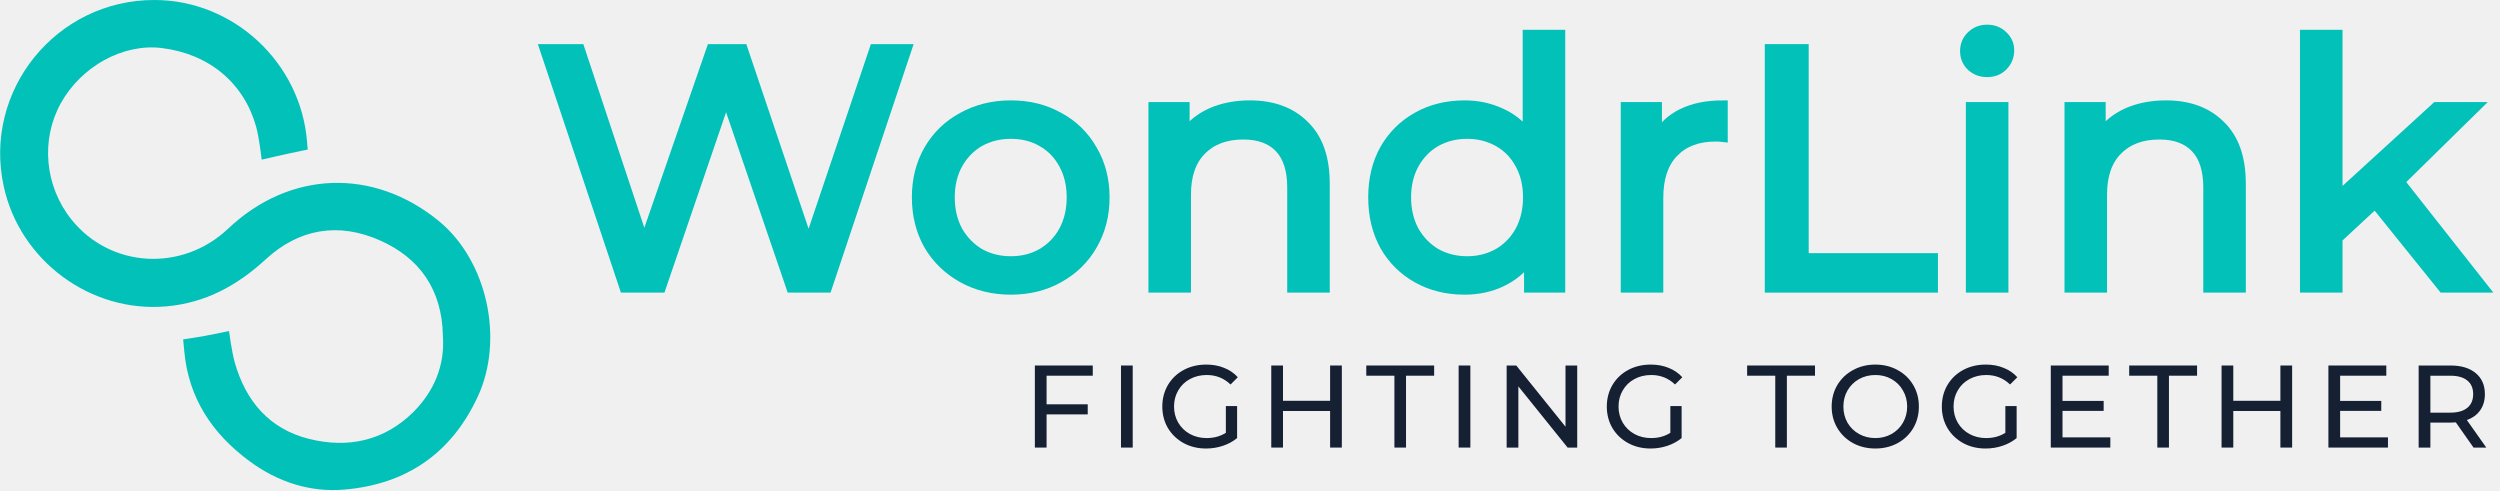
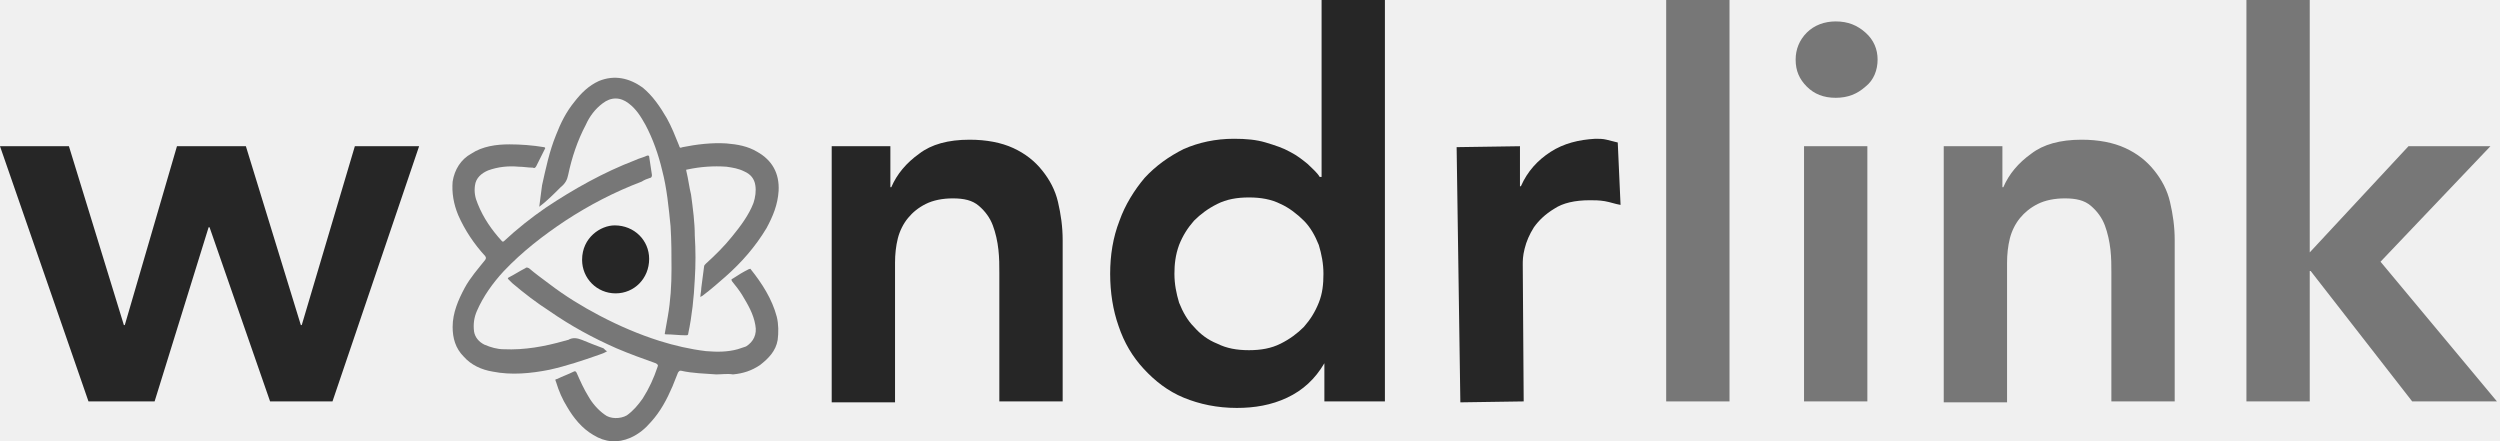
- <svg xmlns="http://www.w3.org/2000/svg" width="255" height="50" viewBox="0 0 255 50" fill="none">
-   <path d="M92.495 5L84.356 29.348H80.704L74.06 9.904L67.416 29.348L63.695 29.348L55.556 5L59.138 5L65.712 24.791L72.564 5L75.764 5L82.477 24.895L89.19 5L92.495 5Z" fill="#01C1B9" />
-   <path d="M103.111 29.556C101.279 29.556 99.633 29.151 98.172 28.339C96.711 27.527 95.563 26.414 94.728 25C93.917 23.562 93.511 21.939 93.511 20.13C93.511 18.322 93.917 16.71 94.728 15.296C95.563 13.858 96.711 12.745 98.172 11.956C99.633 11.145 101.279 10.739 103.111 10.739C104.943 10.739 106.578 11.145 108.015 11.956C109.476 12.745 110.613 13.858 111.424 15.296C112.259 16.71 112.676 18.322 112.676 20.13C112.676 21.939 112.259 23.562 111.424 25C110.613 26.414 109.476 27.527 108.015 28.339C106.578 29.151 104.943 29.556 103.111 29.556ZM103.111 26.635C104.294 26.635 105.349 26.368 106.276 25.835C107.227 25.278 107.969 24.513 108.502 23.539C109.036 22.542 109.302 21.406 109.302 20.13C109.302 18.855 109.036 17.73 108.502 16.756C107.969 15.759 107.227 14.994 106.276 14.461C105.349 13.927 104.294 13.661 103.111 13.661C101.929 13.661 100.862 13.927 99.911 14.461C98.984 14.994 98.242 15.759 97.685 16.756C97.152 17.73 96.885 18.855 96.885 20.13C96.885 21.406 97.152 22.542 97.685 23.539C98.242 24.513 98.984 25.278 99.911 25.835C100.862 26.368 101.929 26.635 103.111 26.635Z" fill="#01C1B9" />
-   <path d="M127.483 10.739C129.825 10.739 131.68 11.423 133.048 12.791C134.44 14.136 135.135 16.119 135.135 18.739V29.348L131.796 29.348V19.122C131.796 17.336 131.367 15.991 130.509 15.087C129.651 14.182 128.422 13.73 126.822 13.73C125.014 13.73 123.588 14.264 122.544 15.33C121.501 16.374 120.979 17.881 120.979 19.852V29.348H117.64V10.913H120.84V13.695C121.512 12.745 122.417 12.014 123.553 11.504C124.712 10.994 126.022 10.739 127.483 10.739Z" fill="#01C1B9" />
-   <path d="M159.154 3.539V29.348H155.954V26.426C155.212 27.446 154.272 28.223 153.136 28.756C152 29.29 150.748 29.556 149.38 29.556C147.594 29.556 145.994 29.162 144.58 28.374C143.165 27.585 142.052 26.484 141.241 25.069C140.452 23.632 140.058 21.985 140.058 20.13C140.058 18.275 140.452 16.64 141.241 15.226C142.052 13.811 143.165 12.71 144.58 11.922C145.994 11.133 147.594 10.739 149.38 10.739C150.701 10.739 151.919 10.994 153.032 11.504C154.145 11.991 155.072 12.722 155.814 13.695V3.539L159.154 3.539ZM149.658 26.635C150.817 26.635 151.872 26.368 152.823 25.835C153.774 25.278 154.516 24.513 155.049 23.539C155.583 22.542 155.849 21.406 155.849 20.13C155.849 18.855 155.583 17.73 155.049 16.756C154.516 15.759 153.774 14.994 152.823 14.461C151.872 13.927 150.817 13.661 149.658 13.661C148.475 13.661 147.409 13.927 146.458 14.461C145.53 14.994 144.788 15.759 144.232 16.756C143.699 17.73 143.432 18.855 143.432 20.13C143.432 21.406 143.699 22.542 144.232 23.539C144.788 24.513 145.53 25.278 146.458 25.835C147.409 26.368 148.475 26.635 149.658 26.635Z" fill="#01C1B9" />
-   <path d="M169.017 14.008C169.597 12.942 170.455 12.13 171.591 11.574C172.727 11.017 174.107 10.739 175.73 10.739V13.974C175.544 13.95 175.289 13.939 174.965 13.939C173.156 13.939 171.73 14.484 170.686 15.574C169.666 16.64 169.156 18.171 169.156 20.165V29.348H165.817V10.913H169.017V14.008Z" fill="#01C1B9" />
-   <path d="M180.508 5L183.986 5V26.322H197.169V29.348H180.508V5Z" fill="#01C1B9" />
-   <path d="M201.019 10.913L204.358 10.913V29.348H201.019V10.913ZM202.688 7.365C202.039 7.365 201.494 7.156 201.053 6.739C200.636 6.322 200.427 5.811 200.427 5.209C200.427 4.606 200.636 4.095 201.053 3.678C201.494 3.237 202.039 3.017 202.688 3.017C203.337 3.017 203.871 3.226 204.288 3.643C204.729 4.037 204.949 4.536 204.949 5.139C204.949 5.765 204.729 6.298 204.288 6.739C203.871 7.156 203.337 7.365 202.688 7.365Z" fill="#01C1B9" />
-   <path d="M220.922 10.739C223.264 10.739 225.119 11.423 226.487 12.791C227.879 14.136 228.574 16.119 228.574 18.739V29.348H225.235V19.122C225.235 17.336 224.806 15.991 223.948 15.087C223.09 14.182 221.861 13.73 220.261 13.73C218.453 13.73 217.027 14.264 215.983 15.33C214.94 16.374 214.418 17.881 214.418 19.852V29.348H211.079V10.913H214.279V13.695C214.951 12.745 215.856 12.014 216.992 11.504C218.151 10.994 219.461 10.739 220.922 10.739Z" fill="#01C1B9" />
-   <path d="M242.265 20.756L238.439 24.304V29.348H235.099V3.539L238.439 3.539V20.096L248.491 10.913H252.525L244.769 18.53L253.291 29.348H249.186L242.265 20.756Z" fill="#01C1B9" />
-   <path d="M92.495 5L84.356 29.348H80.704L74.06 9.904L67.416 29.348L63.695 29.348L55.556 5L59.138 5L65.712 24.791L72.564 5L75.764 5L82.477 24.895L89.19 5L92.495 5Z" stroke="#01C1B9" />
-   <path d="M103.111 29.556C101.279 29.556 99.633 29.151 98.172 28.339C96.711 27.527 95.563 26.414 94.728 25C93.917 23.562 93.511 21.939 93.511 20.13C93.511 18.322 93.917 16.71 94.728 15.296C95.563 13.858 96.711 12.745 98.172 11.956C99.633 11.145 101.279 10.739 103.111 10.739C104.943 10.739 106.578 11.145 108.015 11.956C109.476 12.745 110.613 13.858 111.424 15.296C112.259 16.71 112.676 18.322 112.676 20.13C112.676 21.939 112.259 23.562 111.424 25C110.613 26.414 109.476 27.527 108.015 28.339C106.578 29.151 104.943 29.556 103.111 29.556ZM103.111 26.635C104.294 26.635 105.349 26.368 106.276 25.835C107.227 25.278 107.969 24.513 108.502 23.539C109.036 22.542 109.302 21.406 109.302 20.13C109.302 18.855 109.036 17.73 108.502 16.756C107.969 15.759 107.227 14.994 106.276 14.461C105.349 13.927 104.294 13.661 103.111 13.661C101.929 13.661 100.862 13.927 99.911 14.461C98.984 14.994 98.242 15.759 97.685 16.756C97.152 17.73 96.885 18.855 96.885 20.13C96.885 21.406 97.152 22.542 97.685 23.539C98.242 24.513 98.984 25.278 99.911 25.835C100.862 26.368 101.929 26.635 103.111 26.635Z" stroke="#01C1B9" />
-   <path d="M127.483 10.739C129.825 10.739 131.68 11.423 133.048 12.791C134.44 14.136 135.135 16.119 135.135 18.739V29.348L131.796 29.348V19.122C131.796 17.336 131.367 15.991 130.509 15.087C129.651 14.182 128.422 13.73 126.822 13.73C125.014 13.73 123.588 14.264 122.544 15.33C121.501 16.374 120.979 17.881 120.979 19.852V29.348H117.64V10.913H120.84V13.695C121.512 12.745 122.417 12.014 123.553 11.504C124.712 10.994 126.022 10.739 127.483 10.739Z" stroke="#01C1B9" />
-   <path d="M159.154 3.539V29.348H155.954V26.426C155.212 27.446 154.272 28.223 153.136 28.756C152 29.29 150.748 29.556 149.38 29.556C147.594 29.556 145.994 29.162 144.58 28.374C143.165 27.585 142.052 26.484 141.241 25.069C140.452 23.632 140.058 21.985 140.058 20.13C140.058 18.275 140.452 16.64 141.241 15.226C142.052 13.811 143.165 12.71 144.58 11.922C145.994 11.133 147.594 10.739 149.38 10.739C150.701 10.739 151.919 10.994 153.032 11.504C154.145 11.991 155.072 12.722 155.814 13.695V3.539L159.154 3.539ZM149.658 26.635C150.817 26.635 151.872 26.368 152.823 25.835C153.774 25.278 154.516 24.513 155.049 23.539C155.583 22.542 155.849 21.406 155.849 20.13C155.849 18.855 155.583 17.73 155.049 16.756C154.516 15.759 153.774 14.994 152.823 14.461C151.872 13.927 150.817 13.661 149.658 13.661C148.475 13.661 147.409 13.927 146.458 14.461C145.53 14.994 144.788 15.759 144.232 16.756C143.699 17.73 143.432 18.855 143.432 20.13C143.432 21.406 143.699 22.542 144.232 23.539C144.788 24.513 145.53 25.278 146.458 25.835C147.409 26.368 148.475 26.635 149.658 26.635Z" stroke="#01C1B9" />
-   <path d="M169.017 14.008C169.597 12.942 170.455 12.13 171.591 11.574C172.727 11.017 174.107 10.739 175.73 10.739V13.974C175.544 13.95 175.289 13.939 174.965 13.939C173.156 13.939 171.73 14.484 170.686 15.574C169.666 16.64 169.156 18.171 169.156 20.165V29.348H165.817V10.913H169.017V14.008Z" stroke="#01C1B9" />
-   <path d="M180.508 5L183.986 5V26.322H197.169V29.348H180.508V5Z" stroke="#01C1B9" />
-   <path d="M201.019 10.913L204.358 10.913V29.348H201.019V10.913ZM202.688 7.365C202.039 7.365 201.494 7.156 201.053 6.739C200.636 6.322 200.427 5.811 200.427 5.209C200.427 4.606 200.636 4.095 201.053 3.678C201.494 3.237 202.039 3.017 202.688 3.017C203.337 3.017 203.871 3.226 204.288 3.643C204.729 4.037 204.949 4.536 204.949 5.139C204.949 5.765 204.729 6.298 204.288 6.739C203.871 7.156 203.337 7.365 202.688 7.365Z" stroke="#01C1B9" />
-   <path d="M220.922 10.739C223.264 10.739 225.119 11.423 226.487 12.791C227.879 14.136 228.574 16.119 228.574 18.739V29.348H225.235V19.122C225.235 17.336 224.806 15.991 223.948 15.087C223.09 14.182 221.861 13.73 220.261 13.73C218.453 13.73 217.027 14.264 215.983 15.33C214.94 16.374 214.418 17.881 214.418 19.852V29.348H211.079V10.913H214.279V13.695C214.951 12.745 215.856 12.014 216.992 11.504C218.151 10.994 219.461 10.739 220.922 10.739Z" stroke="#01C1B9" />
-   <path d="M242.265 20.756L238.439 24.304V29.348H235.099V3.539L238.439 3.539V20.096L248.491 10.913H252.525L244.769 18.53L253.291 29.348H249.186L242.265 20.756Z" stroke="#01C1B9" />
-   <path d="M106.751 38.322V41.24H110.948V42.268H106.751V45.652H105.556V37.282H111.462V38.322H106.751Z" fill="#152032" />
-   <path d="M114.341 37.282H115.537V45.652H114.341V37.282Z" fill="#152032" />
-   <path d="M125.037 41.419H126.185V44.683C125.77 45.026 125.288 45.289 124.738 45.472C124.188 45.656 123.614 45.748 123.016 45.748C122.171 45.748 121.41 45.564 120.733 45.197C120.055 44.823 119.521 44.313 119.13 43.667C118.748 43.014 118.556 42.28 118.556 41.467C118.556 40.654 118.748 39.921 119.13 39.267C119.521 38.614 120.055 38.103 120.733 37.737C121.418 37.37 122.187 37.187 123.04 37.187C123.71 37.187 124.315 37.298 124.858 37.521C125.408 37.737 125.874 38.056 126.256 38.478L125.515 39.219C124.846 38.574 124.036 38.251 123.088 38.251C122.45 38.251 121.876 38.39 121.366 38.669C120.864 38.94 120.469 39.323 120.183 39.817C119.896 40.303 119.752 40.853 119.752 41.467C119.752 42.073 119.896 42.623 120.183 43.117C120.469 43.603 120.864 43.986 121.366 44.265C121.876 44.544 122.446 44.683 123.076 44.683C123.825 44.683 124.479 44.504 125.037 44.145V41.419Z" fill="#152032" />
-   <path d="M136.867 37.282V45.652H135.672V41.921H130.865V45.652H129.67V37.282H130.865V40.881H135.672V37.282H136.867Z" fill="#152032" />
-   <path d="M142.23 38.322H139.361V37.282H146.283V38.322H143.414V45.652H142.23V38.322Z" fill="#152032" />
-   <path d="M148.781 37.282H149.977V45.652H148.781V37.282Z" fill="#152032" />
-   <path d="M160.876 37.282V45.652H159.896L154.874 39.411V45.652H153.678V37.282H154.659L159.681 43.524V37.282H160.876Z" fill="#152032" />
-   <path d="M170.376 41.419H171.524V44.683C171.109 45.026 170.627 45.289 170.077 45.472C169.527 45.656 168.953 45.748 168.355 45.748C167.51 45.748 166.749 45.564 166.072 45.197C165.394 44.823 164.86 44.313 164.469 43.667C164.087 43.014 163.895 42.28 163.895 41.467C163.895 40.654 164.087 39.921 164.469 39.267C164.86 38.614 165.394 38.103 166.072 37.737C166.757 37.37 167.526 37.187 168.379 37.187C169.049 37.187 169.655 37.298 170.197 37.521C170.747 37.737 171.213 38.056 171.595 38.478L170.854 39.219C170.185 38.574 169.376 38.251 168.427 38.251C167.789 38.251 167.215 38.39 166.705 38.669C166.203 38.94 165.808 39.323 165.522 39.817C165.235 40.303 165.091 40.853 165.091 41.467C165.091 42.073 165.235 42.623 165.522 43.117C165.808 43.603 166.203 43.986 166.705 44.265C167.215 44.544 167.785 44.683 168.415 44.683C169.164 44.683 169.818 44.504 170.376 44.145V41.419Z" fill="#152032" />
-   <path d="M181.077 38.322H178.208V37.282H185.13V38.322H182.261V45.652H181.077V38.322Z" fill="#152032" />
-   <path d="M191.29 45.748C190.445 45.748 189.684 45.564 189.006 45.197C188.329 44.823 187.795 44.309 187.404 43.655C187.021 43.002 186.83 42.272 186.83 41.467C186.83 40.662 187.021 39.933 187.404 39.279C187.795 38.625 188.329 38.115 189.006 37.749C189.684 37.374 190.445 37.187 191.29 37.187C192.127 37.187 192.884 37.374 193.562 37.749C194.239 38.115 194.769 38.625 195.152 39.279C195.534 39.925 195.726 40.654 195.726 41.467C195.726 42.28 195.534 43.014 195.152 43.667C194.769 44.313 194.239 44.823 193.562 45.197C192.884 45.564 192.127 45.748 191.29 45.748ZM191.29 44.683C191.904 44.683 192.454 44.544 192.94 44.265C193.434 43.986 193.821 43.603 194.1 43.117C194.387 42.623 194.53 42.073 194.53 41.467C194.53 40.861 194.387 40.315 194.1 39.829C193.821 39.335 193.434 38.948 192.94 38.669C192.454 38.39 191.904 38.251 191.29 38.251C190.676 38.251 190.118 38.39 189.616 38.669C189.122 38.948 188.731 39.335 188.444 39.829C188.165 40.315 188.026 40.861 188.026 41.467C188.026 42.073 188.165 42.623 188.444 43.117C188.731 43.603 189.122 43.986 189.616 44.265C190.118 44.544 190.676 44.683 191.29 44.683Z" fill="#152032" />
-   <path d="M204.548 41.419H205.696V44.683C205.281 45.026 204.799 45.289 204.249 45.472C203.699 45.656 203.125 45.748 202.527 45.748C201.682 45.748 200.921 45.564 200.243 45.197C199.566 44.823 199.032 44.313 198.641 43.667C198.259 43.014 198.067 42.28 198.067 41.467C198.067 40.654 198.259 39.921 198.641 39.267C199.032 38.614 199.566 38.103 200.243 37.737C200.929 37.37 201.698 37.187 202.551 37.187C203.221 37.187 203.826 37.298 204.368 37.521C204.918 37.737 205.385 38.056 205.767 38.478L205.026 39.219C204.356 38.574 203.547 38.251 202.599 38.251C201.961 38.251 201.387 38.39 200.877 38.669C200.375 38.94 199.98 39.323 199.693 39.817C199.406 40.303 199.263 40.853 199.263 41.467C199.263 42.073 199.406 42.623 199.693 43.117C199.98 43.603 200.375 43.986 200.877 44.265C201.387 44.544 201.957 44.683 202.587 44.683C203.336 44.683 203.99 44.504 204.548 44.145V41.419Z" fill="#152032" />
-   <path d="M215.254 44.612V45.652H209.18V37.282H215.087V38.322H210.376V40.893H214.573V41.91H210.376V44.612H215.254Z" fill="#152032" />
-   <path d="M220.048 38.322H217.178V37.282H224.101V38.322H221.232V45.652H220.048V38.322Z" fill="#152032" />
-   <path d="M233.797 37.282V45.652H232.601V41.921H227.795V45.652H226.599V37.282H227.795V40.881H232.601V37.282H233.797Z" fill="#152032" />
-   <path d="M243.572 44.612V45.652H237.498V37.282H243.404V38.322H238.693V40.893H242.89V41.91H238.693V44.612H243.572Z" fill="#152032" />
-   <path d="M252.299 45.652L250.494 43.081C250.27 43.097 250.095 43.105 249.967 43.105H247.899V45.652H246.703V37.282H249.967C251.052 37.282 251.904 37.541 252.526 38.059C253.148 38.578 253.459 39.291 253.459 40.2C253.459 40.845 253.299 41.395 252.981 41.85C252.662 42.304 252.207 42.635 251.617 42.842L253.602 45.652H252.299ZM249.932 42.089C250.689 42.089 251.267 41.925 251.665 41.599C252.064 41.272 252.263 40.806 252.263 40.2C252.263 39.594 252.064 39.132 251.665 38.813C251.267 38.486 250.689 38.322 249.932 38.322H247.899V42.089H249.932Z" fill="#152032" />
-   <g clip-path="url(#clip0_1457_410)">
-     <path d="M45.171 34.2C45.088 29.633 42.874 26.333 38.745 24.517C34.532 22.65 30.503 23.317 27.106 26.45C24.192 29.133 20.946 30.9 16.966 31.25C9.257 31.933 2.031 26.6 0.383 19.017C-1.765 9.233 5.744 -0.033 15.784 -3.24139e-05C23.843 0.017 30.686 6.4 31.319 14.467C31.335 14.75 31.385 15.25 31.385 15.25C31.385 15.25 30.986 15.35 30.686 15.4C29.437 15.65 26.69 16.283 26.69 16.283C26.69 16.283 26.44 14.017 26.124 12.917C24.892 8.5 21.362 5.5 16.5 4.9C12.571 4.417 8.308 6.75 6.21 10.517C4.129 14.267 4.562 18.983 7.293 22.4C11.272 27.35 18.565 27.767 23.26 23.333C29.537 17.383 38.112 17.083 44.788 22.567C49.717 26.633 51.432 34.65 48.735 40.45C46.037 46.267 41.442 49.383 35.181 49.933C31.652 50.25 28.322 49.167 25.441 47.033C21.662 44.25 19.231 40.617 18.798 35.833C18.765 35.417 18.681 34.617 18.681 34.617C18.681 34.617 19.314 34.517 19.78 34.45C20.946 34.283 23.36 33.767 23.36 33.767C23.36 33.767 23.643 35.9 23.943 36.967C25.075 40.933 27.473 43.75 31.518 44.767C35.514 45.767 39.244 44.95 42.208 41.983C44.272 39.883 45.404 37.283 45.171 34.2Z" fill="#01C1B9" />
-   </g>
-   <defs>
-     <clipPath id="clip0_1457_410">
-       <rect width="50" height="50" fill="white" />
-     </clipPath>
-   </defs>
+ <svg xmlns="http://www.w3.org/2000/svg" width="227" height="40" viewBox="0 0 227 40" fill="none">
+   <path d="M0 13.277H6.258L11.247 29.514H11.332L16.068 13.277H22.326L27.315 29.514H27.4L32.22 13.277H38.055L30.19 36.448H24.524L19.027 20.634H18.943L14.038 36.448H8.034L0 13.277Z" fill="#262626" />
+   <path d="M75.349 13.277H80.846V16.998H80.93C81.438 15.814 82.283 14.799 83.467 13.954C84.567 13.108 86.089 12.685 88.034 12.685C89.556 12.685 90.909 12.939 92.008 13.446C93.108 13.954 93.954 14.63 94.63 15.476C95.307 16.321 95.814 17.252 96.068 18.351C96.321 19.45 96.49 20.55 96.49 21.818V36.448H90.74V24.778C90.74 24.102 90.74 23.425 90.655 22.664C90.571 21.903 90.402 21.142 90.148 20.465C89.894 19.789 89.472 19.197 88.879 18.689C88.288 18.182 87.526 18.013 86.512 18.013C85.581 18.013 84.736 18.182 84.059 18.52C83.383 18.858 82.875 19.281 82.453 19.789C82.03 20.296 81.691 20.973 81.522 21.649C81.353 22.326 81.269 23.087 81.269 23.848V36.533H75.518V13.277H75.349Z" fill="#262626" />
+   <path d="M120.254 32.981C119.408 34.419 118.309 35.433 116.871 36.11C115.433 36.786 113.911 37.04 112.304 37.04C110.529 37.04 108.922 36.702 107.484 36.11C106.046 35.518 104.863 34.588 103.848 33.488C102.833 32.389 102.072 31.12 101.564 29.598C101.057 28.161 100.803 26.554 100.803 24.863C100.803 23.171 101.057 21.564 101.649 20.042C102.156 18.605 103.002 17.252 103.932 16.152C104.947 15.053 106.131 14.207 107.484 13.531C108.837 12.939 110.359 12.6 112.051 12.6C113.15 12.6 114.08 12.685 114.926 12.939C115.772 13.192 116.533 13.446 117.125 13.784C117.801 14.123 118.309 14.546 118.731 14.884C119.154 15.307 119.577 15.645 119.831 16.068H120V0H125.75V36.448H120.254V32.981ZM106.638 24.863C106.638 25.793 106.808 26.639 107.061 27.484C107.4 28.33 107.822 29.091 108.414 29.683C109.006 30.359 109.683 30.867 110.529 31.205C111.374 31.628 112.304 31.797 113.404 31.797C114.503 31.797 115.433 31.628 116.279 31.205C117.125 30.782 117.801 30.275 118.393 29.683C118.985 29.006 119.408 28.33 119.746 27.484C120.085 26.639 120.169 25.793 120.169 24.863C120.169 23.932 120 23.087 119.746 22.241C119.408 21.395 118.985 20.634 118.393 20.042C117.801 19.45 117.04 18.858 116.279 18.52C115.433 18.097 114.503 17.928 113.404 17.928C112.304 17.928 111.374 18.097 110.529 18.52C109.683 18.943 109.006 19.45 108.414 20.042C107.822 20.719 107.4 21.395 107.061 22.241C106.723 23.171 106.638 24.017 106.638 24.863Z" fill="#262626" />
+   <path d="M132.262 13.361L138.013 13.277V16.913H138.097C138.689 15.56 139.62 14.545 140.803 13.784C141.987 13.023 143.34 12.685 144.863 12.6C145.201 12.6 145.539 12.6 145.877 12.685C146.216 12.77 146.554 12.854 146.892 12.939L147.146 18.605C146.639 18.52 146.216 18.351 145.708 18.266C145.201 18.182 144.778 18.182 144.355 18.182C143.002 18.182 141.903 18.435 141.142 18.943C140.296 19.45 139.704 20.042 139.281 20.634C138.858 21.311 138.605 21.903 138.436 22.579C138.266 23.256 138.266 23.679 138.266 24.017L138.351 36.448L132.6 36.533L132.262 13.361Z" fill="#262626" />
+   <path d="M151.29 0H157.04V36.448H151.29V0Z" fill="#777777" />
+   <path d="M163.044 5.412C163.044 4.482 163.383 3.636 164.059 2.96C164.736 2.283 165.666 1.945 166.681 1.945C167.78 1.945 168.626 2.283 169.387 2.96C170.148 3.636 170.486 4.482 170.486 5.412C170.486 6.343 170.148 7.273 169.387 7.865C168.626 8.541 167.78 8.88 166.681 8.88C165.581 8.88 164.736 8.541 164.059 7.865C163.383 7.188 163.044 6.427 163.044 5.412ZM163.806 13.277H169.556V36.448H163.806V13.277Z" fill="#777777" />
+   <path d="M176.321 13.277H181.818V16.998H181.903C182.41 15.814 183.256 14.799 184.44 13.954C185.539 13.108 187.061 12.685 189.006 12.685C190.529 12.685 191.882 12.939 192.981 13.446C194.08 13.954 194.926 14.63 195.603 15.476C196.279 16.321 196.787 17.252 197.04 18.351C197.294 19.45 197.463 20.55 197.463 21.818V36.448H191.713V24.778C191.713 24.102 191.713 23.425 191.628 22.664C191.543 21.903 191.374 21.142 191.121 20.465C190.867 19.789 190.444 19.197 189.852 18.689C189.26 18.182 188.499 18.013 187.484 18.013C186.554 18.013 185.708 18.182 185.032 18.52C184.355 18.858 183.848 19.281 183.425 19.789C183.002 20.296 182.664 20.973 182.495 21.649C182.326 22.326 182.241 23.087 182.241 23.848V36.533H176.491V13.277H176.321Z" fill="#777777" />
+   <path d="M203.975 0H209.725V22.918L218.689 13.277H226.131L216.152 23.763L226.723 36.448H219.027L209.81 24.609H209.725V36.448H203.975V0Z" fill="#777777" />
+   <path d="M48.964 18.774C49.049 18.097 49.133 17.421 49.218 16.829C49.556 15.306 49.894 13.7 50.486 12.262C50.909 11.163 51.416 10.148 52.178 9.218C52.77 8.457 53.446 7.78 54.376 7.357C55.814 6.765 57.167 7.104 58.351 7.949C59.281 8.71 59.958 9.725 60.55 10.74C60.973 11.501 61.311 12.347 61.649 13.192C61.734 13.446 61.734 13.446 61.987 13.361C63.256 13.108 64.609 12.939 65.962 13.023C66.977 13.108 67.907 13.277 68.753 13.784C70.106 14.545 70.782 15.729 70.698 17.336C70.613 18.605 70.19 19.619 69.598 20.719C68.584 22.41 67.315 23.848 65.877 25.116C65.201 25.708 64.524 26.3 63.848 26.808C63.763 26.892 63.679 26.892 63.594 26.977C63.594 26.723 63.679 26.385 63.679 26.131C63.763 25.454 63.848 24.778 63.932 24.186C63.932 24.101 64.017 24.017 64.102 23.932C64.947 23.171 65.793 22.326 66.469 21.48C67.231 20.55 67.992 19.535 68.414 18.435C68.584 17.928 68.668 17.336 68.584 16.829C68.499 16.237 68.161 15.814 67.569 15.56C67.061 15.306 66.554 15.222 65.962 15.137C64.778 15.053 63.594 15.137 62.41 15.391C62.241 15.391 62.326 15.476 62.326 15.56C62.495 16.237 62.579 16.998 62.748 17.674C62.918 18.943 63.087 20.211 63.087 21.395C63.171 22.748 63.171 24.017 63.087 25.37C63.002 27.061 62.833 28.668 62.495 30.275C62.495 30.444 62.41 30.444 62.241 30.444C61.649 30.444 61.057 30.359 60.465 30.359C60.296 30.359 60.381 30.275 60.381 30.19C60.465 29.683 60.55 29.26 60.634 28.753C60.888 27.315 60.973 25.877 60.973 24.44C60.973 23.171 60.973 21.903 60.888 20.55C60.719 18.858 60.55 17.082 60.127 15.476C59.789 14.038 59.281 12.6 58.605 11.332C58.182 10.571 57.759 9.894 57.083 9.387C56.321 8.795 55.476 8.795 54.715 9.387C54.038 9.894 53.531 10.571 53.192 11.332C52.431 12.77 51.924 14.292 51.586 15.898C51.501 16.321 51.332 16.66 50.909 16.998C50.233 17.674 49.641 18.266 48.964 18.774Z" fill="#777777" />
+   <path d="M55.137 31.881C54.884 32.051 54.63 32.135 54.376 32.22C52.939 32.727 51.416 33.234 49.894 33.573C48.203 33.911 46.427 34.08 44.736 33.742C43.721 33.573 42.791 33.15 42.114 32.389C41.353 31.628 41.099 30.698 41.099 29.683C41.099 28.414 41.607 27.23 42.199 26.131C42.706 25.201 43.383 24.44 44.059 23.594C44.144 23.425 44.144 23.425 44.059 23.256C43.044 22.156 42.199 20.888 41.607 19.535C41.184 18.52 41.015 17.505 41.099 16.49C41.269 15.391 41.861 14.461 42.791 13.953C43.806 13.277 45.074 13.108 46.258 13.108C47.273 13.108 48.372 13.192 49.387 13.361C49.471 13.361 49.556 13.446 49.471 13.53C49.218 14.038 48.964 14.545 48.71 15.053C48.626 15.222 48.541 15.306 48.372 15.222C47.949 15.222 47.526 15.137 47.104 15.137C46.173 15.053 45.243 15.137 44.313 15.476C43.721 15.729 43.214 16.152 43.129 16.829C43.044 17.421 43.129 17.928 43.383 18.52C43.89 19.788 44.651 20.888 45.581 21.903C45.666 21.987 45.751 21.903 45.751 21.903C46.934 20.803 48.203 19.788 49.556 18.858C52.093 17.167 54.799 15.645 57.674 14.545C58.013 14.376 58.435 14.292 58.774 14.123C58.858 14.123 58.943 14.123 58.943 14.207C59.028 14.799 59.112 15.306 59.197 15.898C59.197 16.067 59.112 16.152 59.028 16.152C58.774 16.237 58.52 16.321 58.266 16.49C55.814 17.421 53.531 18.605 51.332 20.042C49.302 21.395 47.442 22.833 45.751 24.609C44.736 25.708 43.89 26.892 43.298 28.245C43.044 28.837 42.96 29.429 43.044 30.106C43.129 30.613 43.467 31.036 43.975 31.29C44.567 31.543 45.159 31.712 45.751 31.712C47.611 31.797 49.471 31.459 51.247 30.951C51.332 30.951 51.501 30.867 51.586 30.867C52.008 30.613 52.431 30.698 52.854 30.867C53.446 31.12 54.123 31.374 54.799 31.628C54.968 31.797 55.053 31.881 55.137 31.881Z" fill="#777777" />
+   <path d="M65.032 33.996C64.017 33.911 62.918 33.911 61.818 33.657C61.649 33.657 61.649 33.742 61.565 33.827C61.395 34.249 61.226 34.672 61.057 35.095C60.55 36.279 59.958 37.378 59.112 38.309C58.605 38.901 58.013 39.408 57.252 39.746C56.068 40.254 54.968 40.169 53.869 39.493C52.854 38.901 52.093 37.97 51.501 36.956C51.078 36.279 50.74 35.518 50.486 34.672C50.402 34.503 50.402 34.419 50.571 34.419C51.078 34.165 51.586 33.996 52.093 33.742C52.262 33.657 52.262 33.742 52.347 33.827C52.685 34.588 53.023 35.349 53.446 36.025C53.784 36.617 54.292 37.209 54.884 37.632C55.391 38.055 56.321 38.055 56.913 37.717C57.505 37.294 57.928 36.786 58.351 36.194C58.943 35.264 59.366 34.334 59.704 33.319C59.789 33.15 59.704 33.066 59.535 32.981C58.351 32.558 57.167 32.135 55.983 31.628C53.869 30.698 51.839 29.598 49.894 28.245C48.71 27.484 47.611 26.639 46.512 25.708C46.427 25.624 46.258 25.454 46.173 25.37C46.089 25.285 46.089 25.285 46.173 25.201C46.681 24.947 47.188 24.609 47.696 24.355C47.78 24.271 47.865 24.271 48.034 24.355C48.626 24.863 49.218 25.285 49.894 25.793C51.332 26.892 52.854 27.822 54.461 28.668C56.237 29.598 58.013 30.359 59.873 30.951C61.226 31.374 62.664 31.712 64.102 31.882C65.116 31.966 66.047 31.966 66.977 31.712C67.231 31.628 67.484 31.543 67.738 31.459C68.414 31.036 68.753 30.359 68.584 29.514C68.414 28.499 67.907 27.653 67.4 26.808C67.146 26.385 66.808 25.962 66.469 25.539C66.385 25.37 66.385 25.37 66.554 25.285C67.061 24.947 67.484 24.693 67.992 24.44C68.076 24.44 68.161 24.355 68.161 24.44C69.175 25.708 70.106 27.146 70.529 28.753C70.698 29.429 70.698 30.19 70.613 30.867C70.444 31.882 69.767 32.558 69.006 33.15C68.245 33.657 67.484 33.911 66.554 33.996C66.047 33.911 65.539 33.996 65.032 33.996Z" fill="#777777" />
+   <path d="M55.898 26.638C54.207 26.638 52.854 25.285 52.854 23.594C52.854 21.564 54.545 20.465 55.814 20.465C57.59 20.465 58.943 21.818 58.943 23.509C58.943 25.285 57.59 26.638 55.898 26.638Z" fill="#262626" />
</svg>
